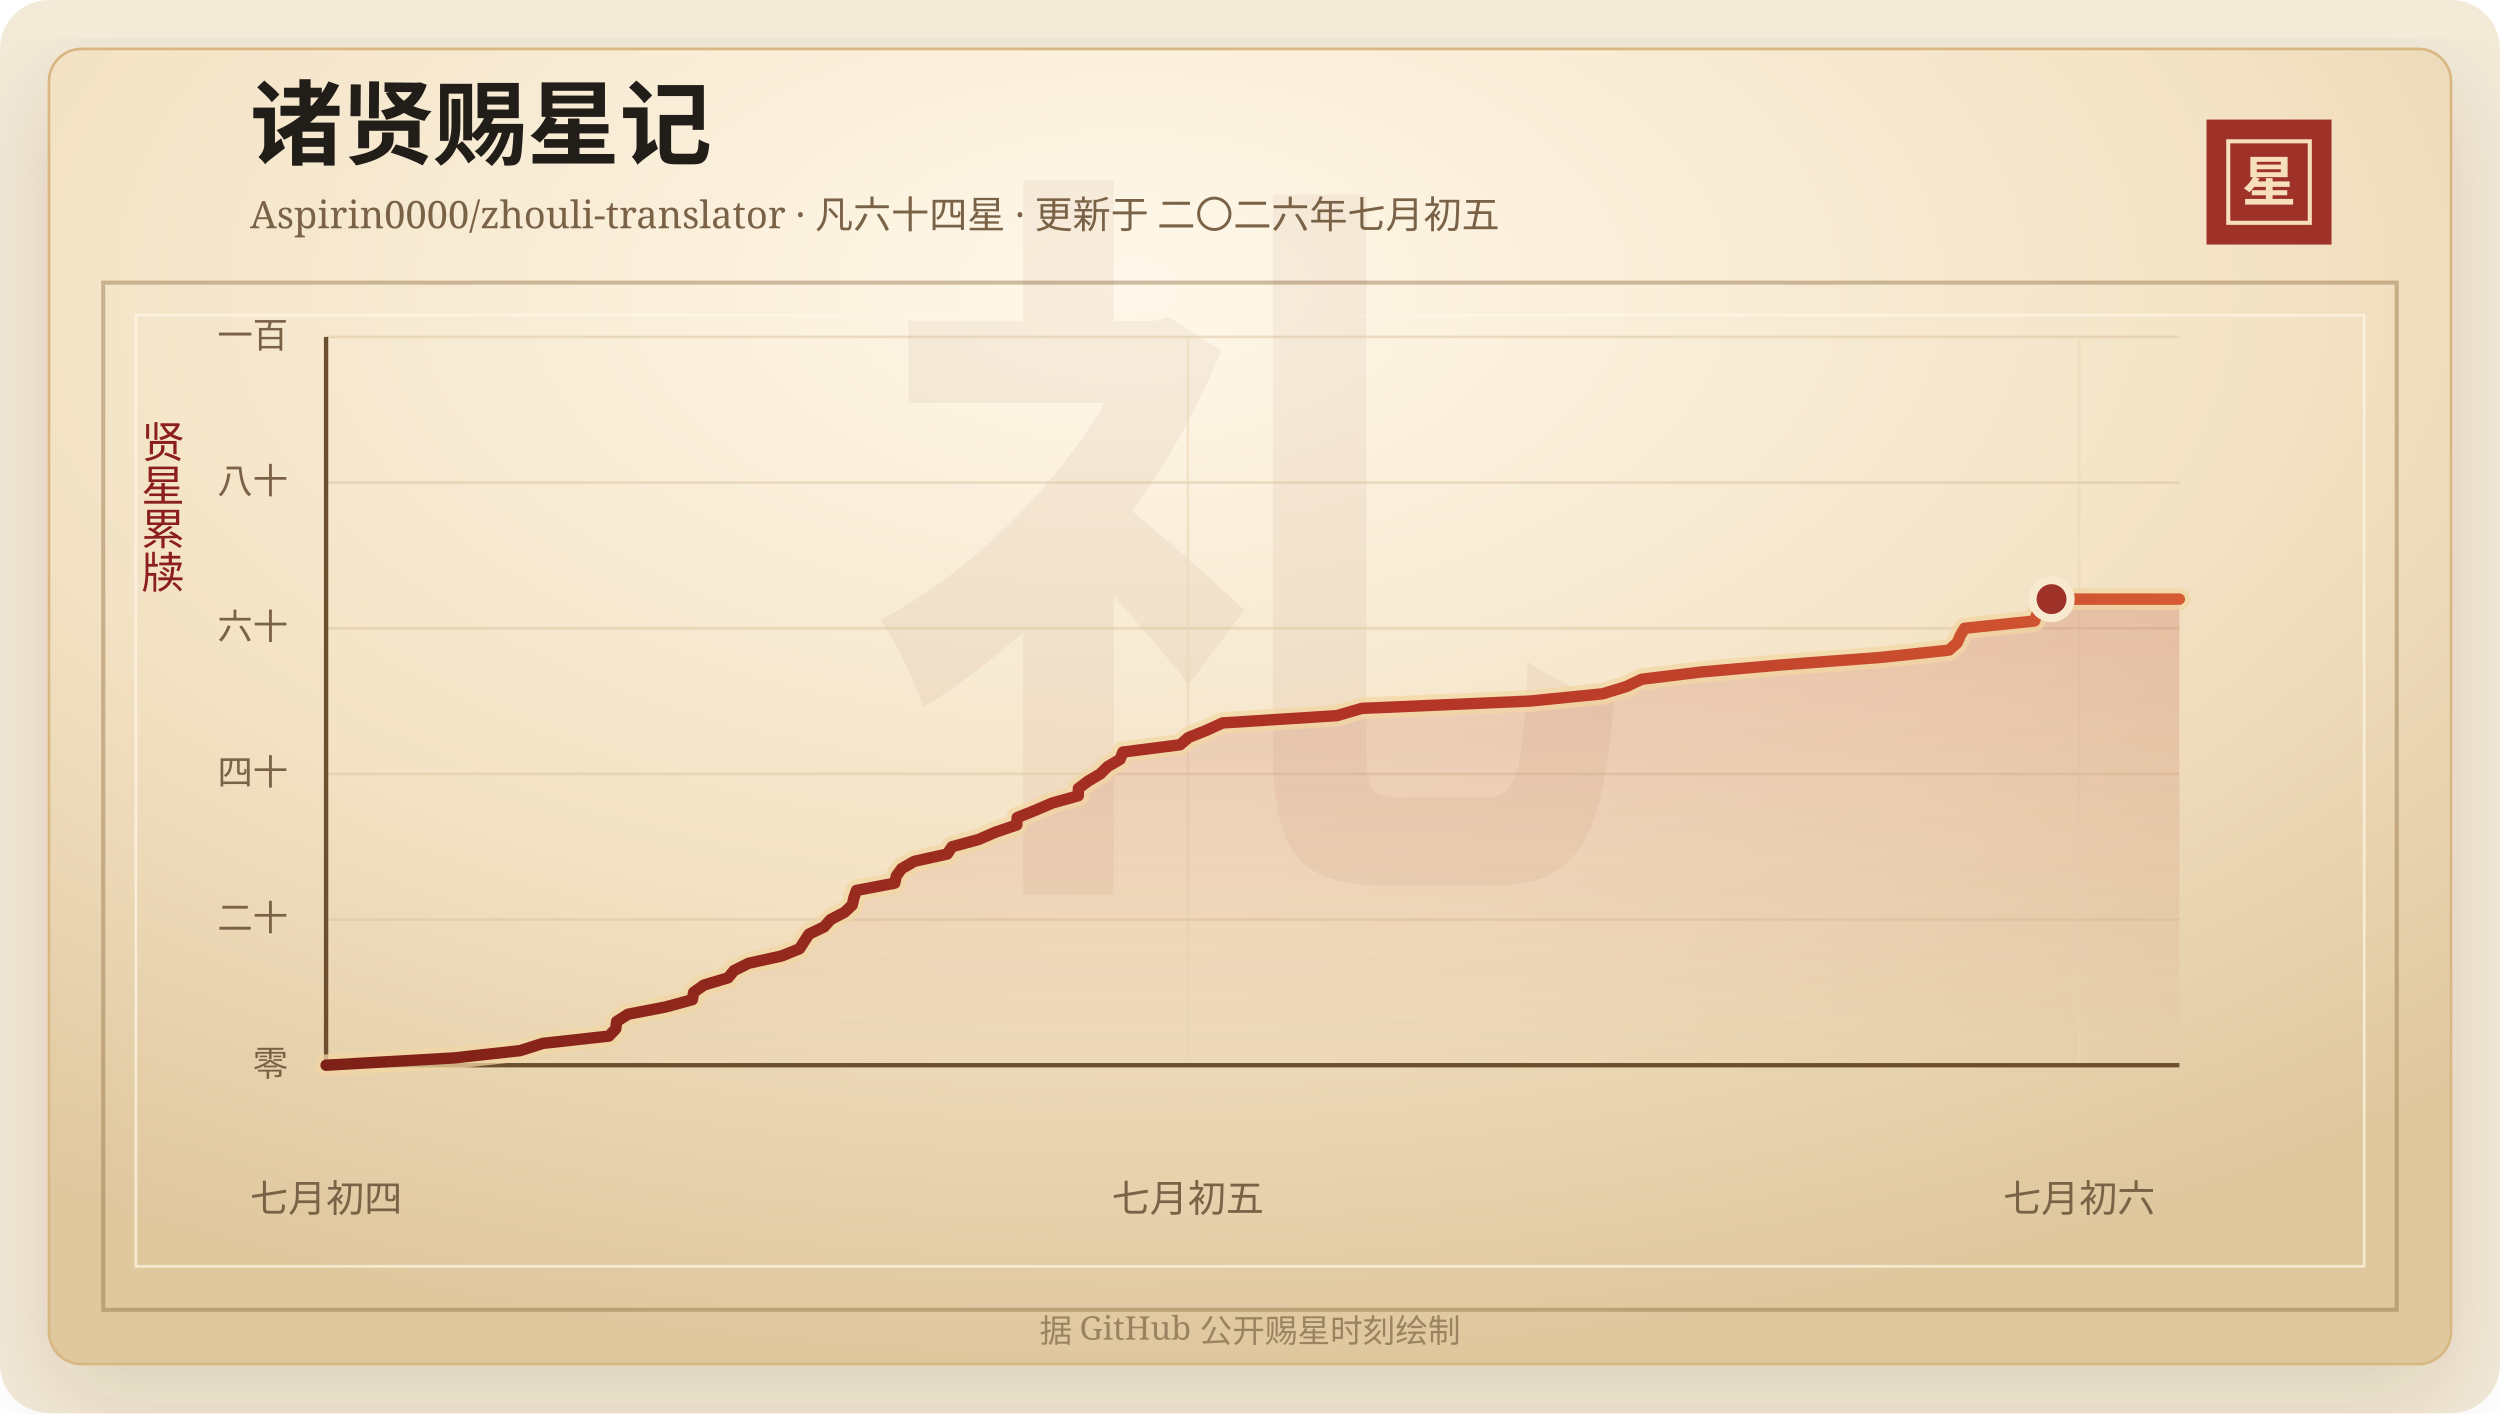
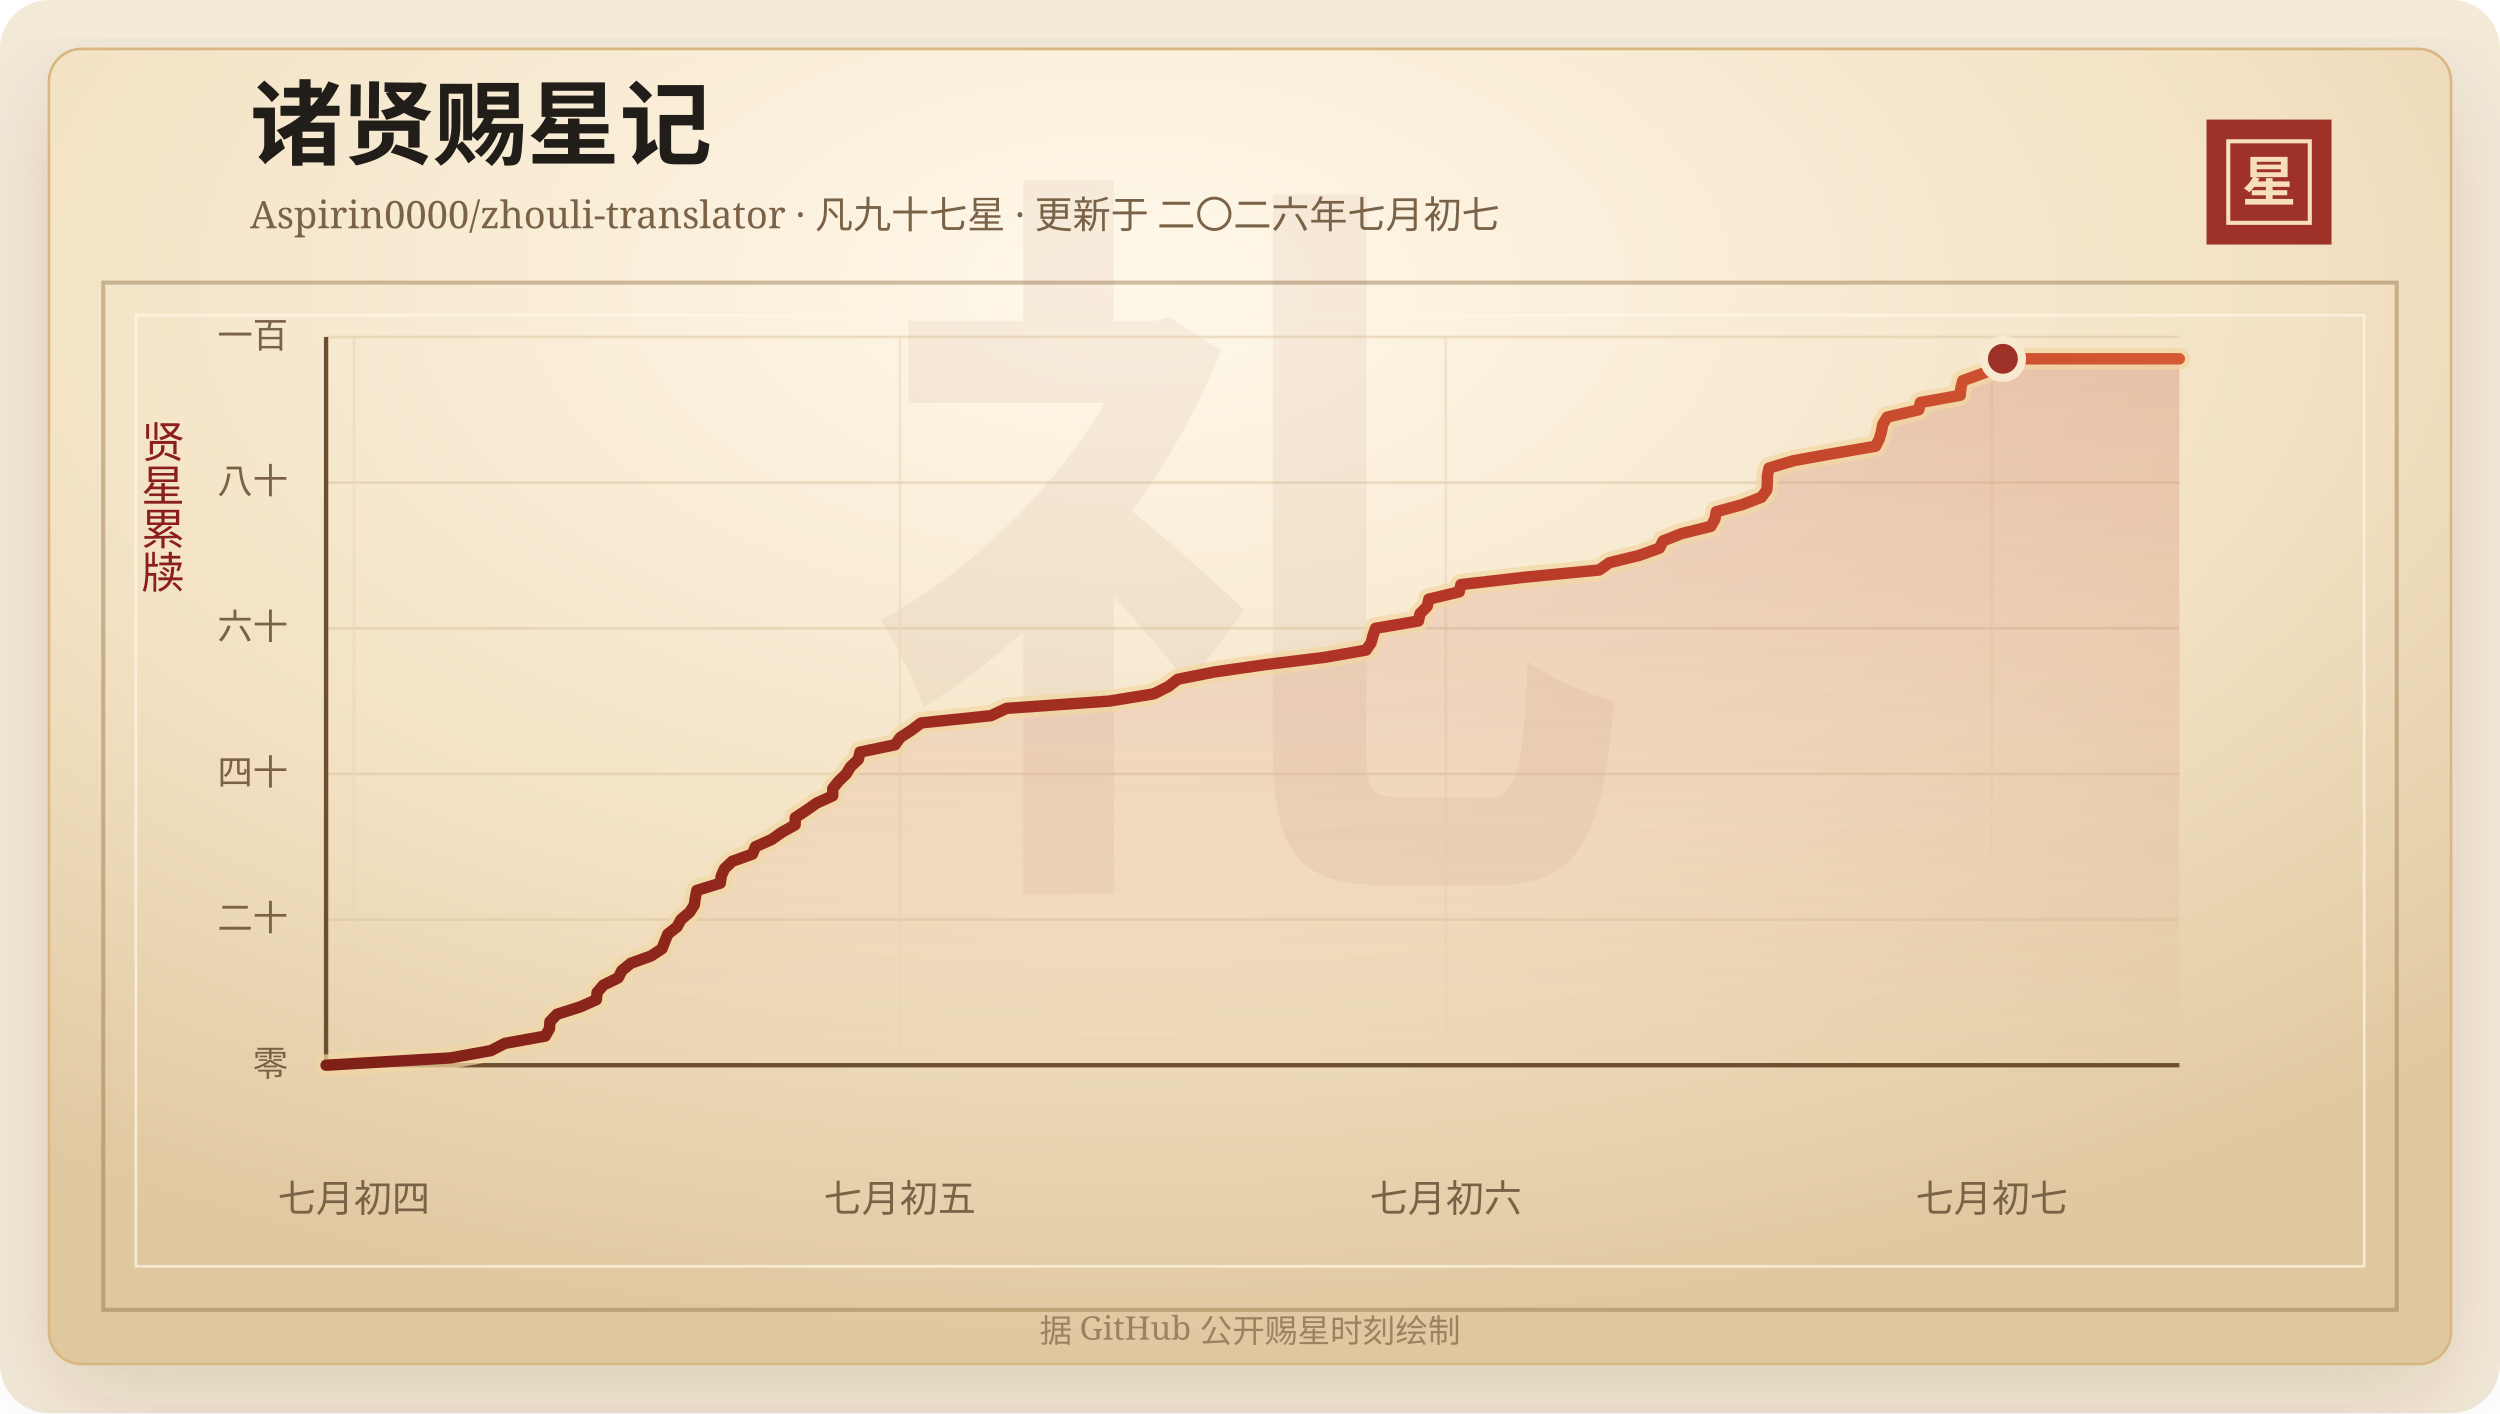
<svg xmlns="http://www.w3.org/2000/svg" width="920" height="520" viewBox="0 0 920 520" role="img" aria-labelledby="title desc">
  <defs>
    <linearGradient id="line" x1="0" x2="1" y1="0" y2="0">
      <stop offset="0%" stop-color="#7d2017" />
      <stop offset="58%" stop-color="#b33426" />
      <stop offset="100%" stop-color="#d65a32" />
    </linearGradient>
    <linearGradient id="area" x1="0" x2="0" y1="0" y2="1">
      <stop offset="0%" stop-color="#b33426" stop-opacity="0.2" />
      <stop offset="100%" stop-color="#b33426" stop-opacity="0" />
    </linearGradient>
    <radialGradient id="paper" cx="45%" cy="18%" r="82%">
      <stop offset="0%" stop-color="#fff8ea" />
      <stop offset="58%" stop-color="#f3e2c4" />
      <stop offset="100%" stop-color="#dfc79e" />
    </radialGradient>
    <filter id="shadow" x="-20%" y="-20%" width="140%" height="140%">
      <feDropShadow dx="0" dy="14" stdDeviation="18" flood-color="#3b2a20" flood-opacity="0.14" />
    </filter>
  </defs>
  <rect width="920" height="520" rx="18" fill="#f4ead8" />
  <rect x="18" y="18" width="884" height="484" rx="12" fill="url(#paper)" stroke="#d8b783" filter="url(#shadow)" />
  <rect x="38" y="104" width="844" height="378" fill="none" stroke="#8c6b3f" stroke-opacity="0.42" stroke-width="1.5" />
  <rect x="50" y="116" width="820" height="350" fill="none" stroke="#fff7e5" stroke-opacity="0.72" />
  <text x="460" y="304" text-anchor="middle" fill="#8c342a" fill-opacity="0.06" font-family="Songti SC, STSong, SimSun, serif" font-size="280" font-weight="700">礼</text>
  <text x="92" y="58" fill="#211d18" font-family="Songti SC, STSong, SimSun, serif" font-size="34" font-weight="700">诸贤赐星记</text>
-   <text x="92" y="84" fill="#7a6247" font-family="Songti SC, STSong, SimSun, serif" font-size="14.0">Aspirin0000/zhouli-translator · 凡六十四星 · 更新于 二〇二六年七月初五</text>
+   <text x="92" y="84" fill="#7a6247" font-family="Songti SC, STSong, SimSun, serif" font-size="14.0">Aspirin0000/zhouli-translator · 凡九十七星 · 更新于 二〇二六年七月初七</text>
  <rect x="812" y="44" width="46" height="46" fill="#9e3228" />
  <rect x="820" y="52" width="30" height="30" fill="none" stroke="#f6dfba" stroke-width="1.5" />
  <text x="835" y="74" text-anchor="middle" fill="#f6dfba" font-family="Songti SC, STSong, SimSun, serif" font-size="20" font-weight="700">星</text>
  <text x="60" y="166" text-anchor="middle" fill="#8b1e1e" font-family="Songti SC, STSong, SimSun, serif" font-size="16" writing-mode="vertical-rl">贤星累牍</text>
  <line x1="120" y1="392.00" x2="802" y2="392.00" stroke="#d9c29e" stroke-opacity="0.48" />
  <text x="106" y="396.00" text-anchor="end" fill="#7a6247" font-family="Songti SC, STSong, SimSun, serif" font-size="13">零</text>
  <line x1="120" y1="338.40" x2="802" y2="338.40" stroke="#d9c29e" stroke-opacity="0.48" />
  <text x="106" y="342.40" text-anchor="end" fill="#7a6247" font-family="Songti SC, STSong, SimSun, serif" font-size="13">二十</text>
  <line x1="120" y1="284.80" x2="802" y2="284.80" stroke="#d9c29e" stroke-opacity="0.48" />
  <text x="106" y="288.80" text-anchor="end" fill="#7a6247" font-family="Songti SC, STSong, SimSun, serif" font-size="13">四十</text>
  <line x1="120" y1="231.20" x2="802" y2="231.20" stroke="#d9c29e" stroke-opacity="0.48" />
  <text x="106" y="235.20" text-anchor="end" fill="#7a6247" font-family="Songti SC, STSong, SimSun, serif" font-size="13">六十</text>
  <line x1="120" y1="177.60" x2="802" y2="177.60" stroke="#d9c29e" stroke-opacity="0.48" />
  <text x="106" y="181.60" text-anchor="end" fill="#7a6247" font-family="Songti SC, STSong, SimSun, serif" font-size="13">八十</text>
  <line x1="120" y1="124.00" x2="802" y2="124.00" stroke="#d9c29e" stroke-opacity="0.48" />
  <text x="106" y="128.00" text-anchor="end" fill="#7a6247" font-family="Songti SC, STSong, SimSun, serif" font-size="13">一百</text>
-   <line x1="120.00" y1="124" x2="120.00" y2="392" stroke="#ead6b7" stroke-opacity="0.54" />
-   <text x="120.00" y="446" text-anchor="middle" fill="#7a6247" font-family="Songti SC, STSong, SimSun, serif" font-size="14">七月初四</text>
-   <line x1="437.11" y1="124" x2="437.11" y2="392" stroke="#ead6b7" stroke-opacity="0.54" />
-   <text x="437.11" y="446" text-anchor="middle" fill="#7a6247" font-family="Songti SC, STSong, SimSun, serif" font-size="14">七月初五</text>
-   <line x1="765.14" y1="124" x2="765.14" y2="392" stroke="#ead6b7" stroke-opacity="0.54" />
-   <text x="765.14" y="446" text-anchor="middle" fill="#7a6247" font-family="Songti SC, STSong, SimSun, serif" font-size="14">七月初六</text>
+   <line x1="130.21" y1="124" x2="130.21" y2="392" stroke="#ead6b7" stroke-opacity="0.54" />
+   <text x="130.21" y="446" text-anchor="middle" fill="#7a6247" font-family="Songti SC, STSong, SimSun, serif" font-size="14">七月初四</text>
+   <line x1="331.13" y1="124" x2="331.13" y2="392" stroke="#ead6b7" stroke-opacity="0.54" />
+   <text x="331.13" y="446" text-anchor="middle" fill="#7a6247" font-family="Songti SC, STSong, SimSun, serif" font-size="14">七月初五</text>
+   <line x1="532.05" y1="124" x2="532.05" y2="392" stroke="#ead6b7" stroke-opacity="0.54" />
+   <text x="532.05" y="446" text-anchor="middle" fill="#7a6247" font-family="Songti SC, STSong, SimSun, serif" font-size="14">七月初六</text>
+   <line x1="732.97" y1="124" x2="732.97" y2="392" stroke="#ead6b7" stroke-opacity="0.54" />
+   <text x="732.97" y="446" text-anchor="middle" fill="#7a6247" font-family="Songti SC, STSong, SimSun, serif" font-size="14">七月初七</text>
  <line x1="120" y1="392" x2="802" y2="392" stroke="#6c4f2e" stroke-width="1.6" />
  <line x1="120" y1="124" x2="120" y2="392" stroke="#6c4f2e" stroke-width="1.6" />
-   <polygon points="120.00,392.00 120.00,392.00 167.03,389.32 191.37,386.64 199.80,383.96 224.08,381.28 226.60,378.60 226.92,375.92 231.13,373.24 244.95,370.56 254.79,367.88 255.26,365.20 259.00,362.52 267.92,359.84 270.13,357.16 275.49,354.48 287.63,351.80 294.24,349.12 295.95,346.44 297.71,343.76 303.27,341.08 305.64,338.40 310.78,335.72 313.63,333.04 314.24,330.36 315.16,327.68 329.25,325.00 329.86,322.32 331.84,319.64 336.48,316.96 348.59,314.28 350.35,311.60 360.16,308.92 366.34,306.24 374.19,303.56 374.32,300.88 380.96,298.20 387.21,295.52 396.80,292.84 396.84,290.16 400.37,287.48 404.89,284.80 407.60,282.12 412.20,279.44 413.22,276.76 434.25,274.08 437.38,271.40 444.08,268.72 449.91,266.04 491.91,263.36 501.17,260.68 562.93,258.00 589.77,255.32 598.47,252.64 604.15,249.96 626.12,247.28 656.56,244.60 692.21,241.92 717.22,239.24 720.24,236.56 721.40,233.88 722.95,231.20 748.72,228.52 749.65,225.84 753.95,223.16 754.97,220.48 802.00,220.48 802.00,392.00" fill="url(#area)" />
-   <polyline points="120.00,392.00 167.03,389.32 191.37,386.64 199.80,383.96 224.08,381.28 226.60,378.60 226.92,375.92 231.13,373.24 244.95,370.56 254.79,367.88 255.26,365.20 259.00,362.52 267.92,359.84 270.13,357.16 275.49,354.48 287.63,351.80 294.24,349.12 295.95,346.44 297.71,343.76 303.27,341.08 305.64,338.40 310.78,335.72 313.63,333.04 314.24,330.36 315.16,327.68 329.25,325.00 329.86,322.32 331.84,319.64 336.48,316.96 348.59,314.28 350.35,311.60 360.16,308.92 366.34,306.24 374.19,303.56 374.32,300.88 380.96,298.20 387.21,295.52 396.80,292.84 396.84,290.16 400.37,287.48 404.89,284.80 407.60,282.12 412.20,279.44 413.22,276.76 434.25,274.08 437.38,271.40 444.08,268.72 449.91,266.04 491.91,263.36 501.17,260.68 562.93,258.00 589.77,255.32 598.47,252.64 604.15,249.96 626.12,247.28 656.56,244.60 692.21,241.92 717.22,239.24 720.24,236.56 721.40,233.88 722.95,231.20 748.72,228.52 749.65,225.84 753.95,223.16 754.97,220.48 802.00,220.48" fill="none" stroke="#f3d7a2" stroke-width="8" stroke-linecap="round" stroke-linejoin="round" opacity="0.72" />
-   <polyline points="120.00,392.00 167.03,389.32 191.37,386.64 199.80,383.96 224.08,381.28 226.60,378.60 226.92,375.92 231.13,373.24 244.95,370.56 254.79,367.88 255.26,365.20 259.00,362.52 267.92,359.84 270.13,357.16 275.49,354.48 287.63,351.80 294.24,349.12 295.95,346.44 297.71,343.76 303.27,341.08 305.64,338.40 310.78,335.72 313.63,333.04 314.24,330.36 315.16,327.68 329.25,325.00 329.86,322.32 331.84,319.64 336.48,316.96 348.59,314.28 350.35,311.60 360.16,308.92 366.34,306.24 374.19,303.56 374.32,300.88 380.96,298.20 387.21,295.52 396.80,292.84 396.84,290.16 400.37,287.48 404.89,284.80 407.60,282.12 412.20,279.44 413.22,276.76 434.25,274.08 437.38,271.40 444.08,268.72 449.91,266.04 491.91,263.36 501.17,260.68 562.93,258.00 589.77,255.32 598.47,252.64 604.15,249.96 626.12,247.28 656.56,244.60 692.21,241.92 717.22,239.24 720.24,236.56 721.40,233.88 722.95,231.20 748.72,228.52 749.65,225.84 753.95,223.16 754.97,220.48 802.00,220.48" fill="none" stroke="url(#line)" stroke-width="4.2" stroke-linecap="round" stroke-linejoin="round" />
-   <circle cx="754.97" cy="220.48" r="7" fill="#9e3228" stroke="#f7ead1" stroke-width="3" />
+   <polygon points="120.00,392.00 120.00,392.00 165.71,389.32 180.61,386.64 185.78,383.96 200.65,381.28 202.19,378.60 202.39,375.92 204.97,373.24 213.43,370.56 219.46,367.88 219.74,365.20 222.04,362.52 227.50,359.84 228.85,357.16 232.14,354.48 239.57,351.80 243.62,349.12 244.67,346.44 245.75,343.76 249.15,341.08 250.60,338.40 253.75,335.72 255.50,333.04 255.87,330.36 256.43,327.68 265.06,325.00 265.44,322.32 266.65,319.64 269.49,316.96 276.91,314.28 277.99,311.60 284.00,308.92 287.78,306.24 292.59,303.56 292.67,300.88 296.74,298.20 300.56,295.52 306.44,292.84 306.47,290.16 308.63,287.48 311.39,284.80 313.05,282.12 315.87,279.44 316.50,276.76 329.38,274.08 331.29,271.40 335.40,268.72 338.97,266.04 364.70,263.36 370.37,260.68 408.20,258.00 424.63,255.32 429.96,252.64 433.44,249.96 446.90,247.28 465.54,244.60 487.37,241.92 502.70,239.24 504.55,236.56 505.25,233.88 506.20,231.20 521.99,228.52 522.56,225.84 525.19,223.16 525.81,220.48 537.00,217.80 537.63,215.12 560.86,212.44 588.49,209.76 592.24,207.08 603.21,204.40 610.67,201.72 612.02,199.04 618.84,196.36 629.60,193.68 631.11,191.00 631.58,188.32 641.36,185.64 648.24,182.96 650.19,180.28 650.38,177.60 650.43,174.92 651.00,172.24 659.90,169.56 674.70,166.88 690.24,164.20 691.59,161.52 692.36,158.84 692.86,156.16 694.49,153.48 706.10,150.80 706.70,148.12 721.39,145.44 721.59,142.76 722.29,140.08 729.71,137.40 736.59,134.72 737.07,132.04 802.00,132.04 802.00,392.00" fill="url(#area)" />
+   <polyline points="120.00,392.00 165.71,389.32 180.61,386.64 185.78,383.96 200.65,381.28 202.19,378.60 202.39,375.92 204.97,373.24 213.43,370.56 219.46,367.88 219.74,365.20 222.04,362.52 227.50,359.84 228.85,357.16 232.14,354.48 239.57,351.80 243.62,349.12 244.67,346.44 245.75,343.76 249.15,341.08 250.60,338.40 253.75,335.72 255.50,333.04 255.87,330.36 256.43,327.68 265.06,325.00 265.44,322.32 266.65,319.64 269.49,316.96 276.91,314.28 277.99,311.60 284.00,308.92 287.78,306.24 292.59,303.56 292.67,300.88 296.74,298.20 300.56,295.52 306.44,292.84 306.47,290.16 308.63,287.48 311.39,284.80 313.05,282.12 315.87,279.44 316.50,276.76 329.38,274.08 331.29,271.40 335.40,268.72 338.97,266.04 364.70,263.36 370.37,260.68 408.20,258.00 424.63,255.32 429.96,252.64 433.44,249.96 446.90,247.28 465.54,244.60 487.37,241.92 502.70,239.24 504.55,236.56 505.25,233.88 506.20,231.20 521.99,228.52 522.56,225.84 525.19,223.16 525.81,220.48 537.00,217.80 537.63,215.12 560.86,212.44 588.49,209.76 592.24,207.08 603.21,204.40 610.67,201.72 612.02,199.04 618.84,196.36 629.60,193.68 631.11,191.00 631.58,188.32 641.36,185.64 648.24,182.96 650.19,180.28 650.38,177.60 650.43,174.92 651.00,172.24 659.90,169.56 674.70,166.88 690.24,164.20 691.59,161.52 692.36,158.84 692.86,156.16 694.49,153.48 706.10,150.80 706.70,148.12 721.39,145.44 721.59,142.76 722.29,140.08 729.71,137.40 736.59,134.72 737.07,132.04 802.00,132.04" fill="none" stroke="#f3d7a2" stroke-width="8" stroke-linecap="round" stroke-linejoin="round" opacity="0.72" />
+   <polyline points="120.00,392.00 165.71,389.32 180.61,386.64 185.78,383.96 200.65,381.28 202.19,378.60 202.39,375.92 204.97,373.24 213.43,370.56 219.46,367.88 219.74,365.20 222.04,362.52 227.50,359.84 228.85,357.16 232.14,354.48 239.57,351.80 243.62,349.12 244.67,346.44 245.75,343.76 249.15,341.08 250.60,338.40 253.75,335.72 255.50,333.04 255.87,330.36 256.43,327.68 265.06,325.00 265.44,322.32 266.65,319.64 269.49,316.96 276.91,314.28 277.99,311.60 284.00,308.92 287.78,306.24 292.59,303.56 292.67,300.88 296.74,298.20 300.56,295.52 306.44,292.84 306.47,290.16 308.63,287.48 311.39,284.80 313.05,282.12 315.87,279.44 316.50,276.76 329.38,274.08 331.29,271.40 335.40,268.72 338.97,266.04 364.70,263.36 370.37,260.68 408.20,258.00 424.63,255.32 429.96,252.64 433.44,249.96 446.90,247.28 465.54,244.60 487.37,241.92 502.70,239.24 504.55,236.56 505.25,233.88 506.20,231.20 521.99,228.52 522.56,225.84 525.19,223.16 525.81,220.48 537.00,217.80 537.63,215.12 560.86,212.44 588.49,209.76 592.24,207.08 603.21,204.40 610.67,201.72 612.02,199.04 618.84,196.36 629.60,193.68 631.11,191.00 631.58,188.32 641.36,185.64 648.24,182.96 650.19,180.28 650.38,177.60 650.43,174.92 651.00,172.24 659.90,169.56 674.70,166.88 690.24,164.20 691.59,161.52 692.36,158.84 692.86,156.16 694.49,153.48 706.10,150.80 706.70,148.12 721.39,145.44 721.59,142.76 722.29,140.08 729.71,137.40 736.59,134.72 737.07,132.04 802.00,132.04" fill="none" stroke="url(#line)" stroke-width="4.2" stroke-linecap="round" stroke-linejoin="round" />
+   <circle cx="737.07" cy="132.04" r="7" fill="#9e3228" stroke="#f7ead1" stroke-width="3" />
  <text x="460" y="494" text-anchor="middle" fill="#9b8361" font-family="Songti SC, STSong, SimSun, serif" font-size="12">据 GitHub 公开赐星时刻绘制</text>
</svg>
